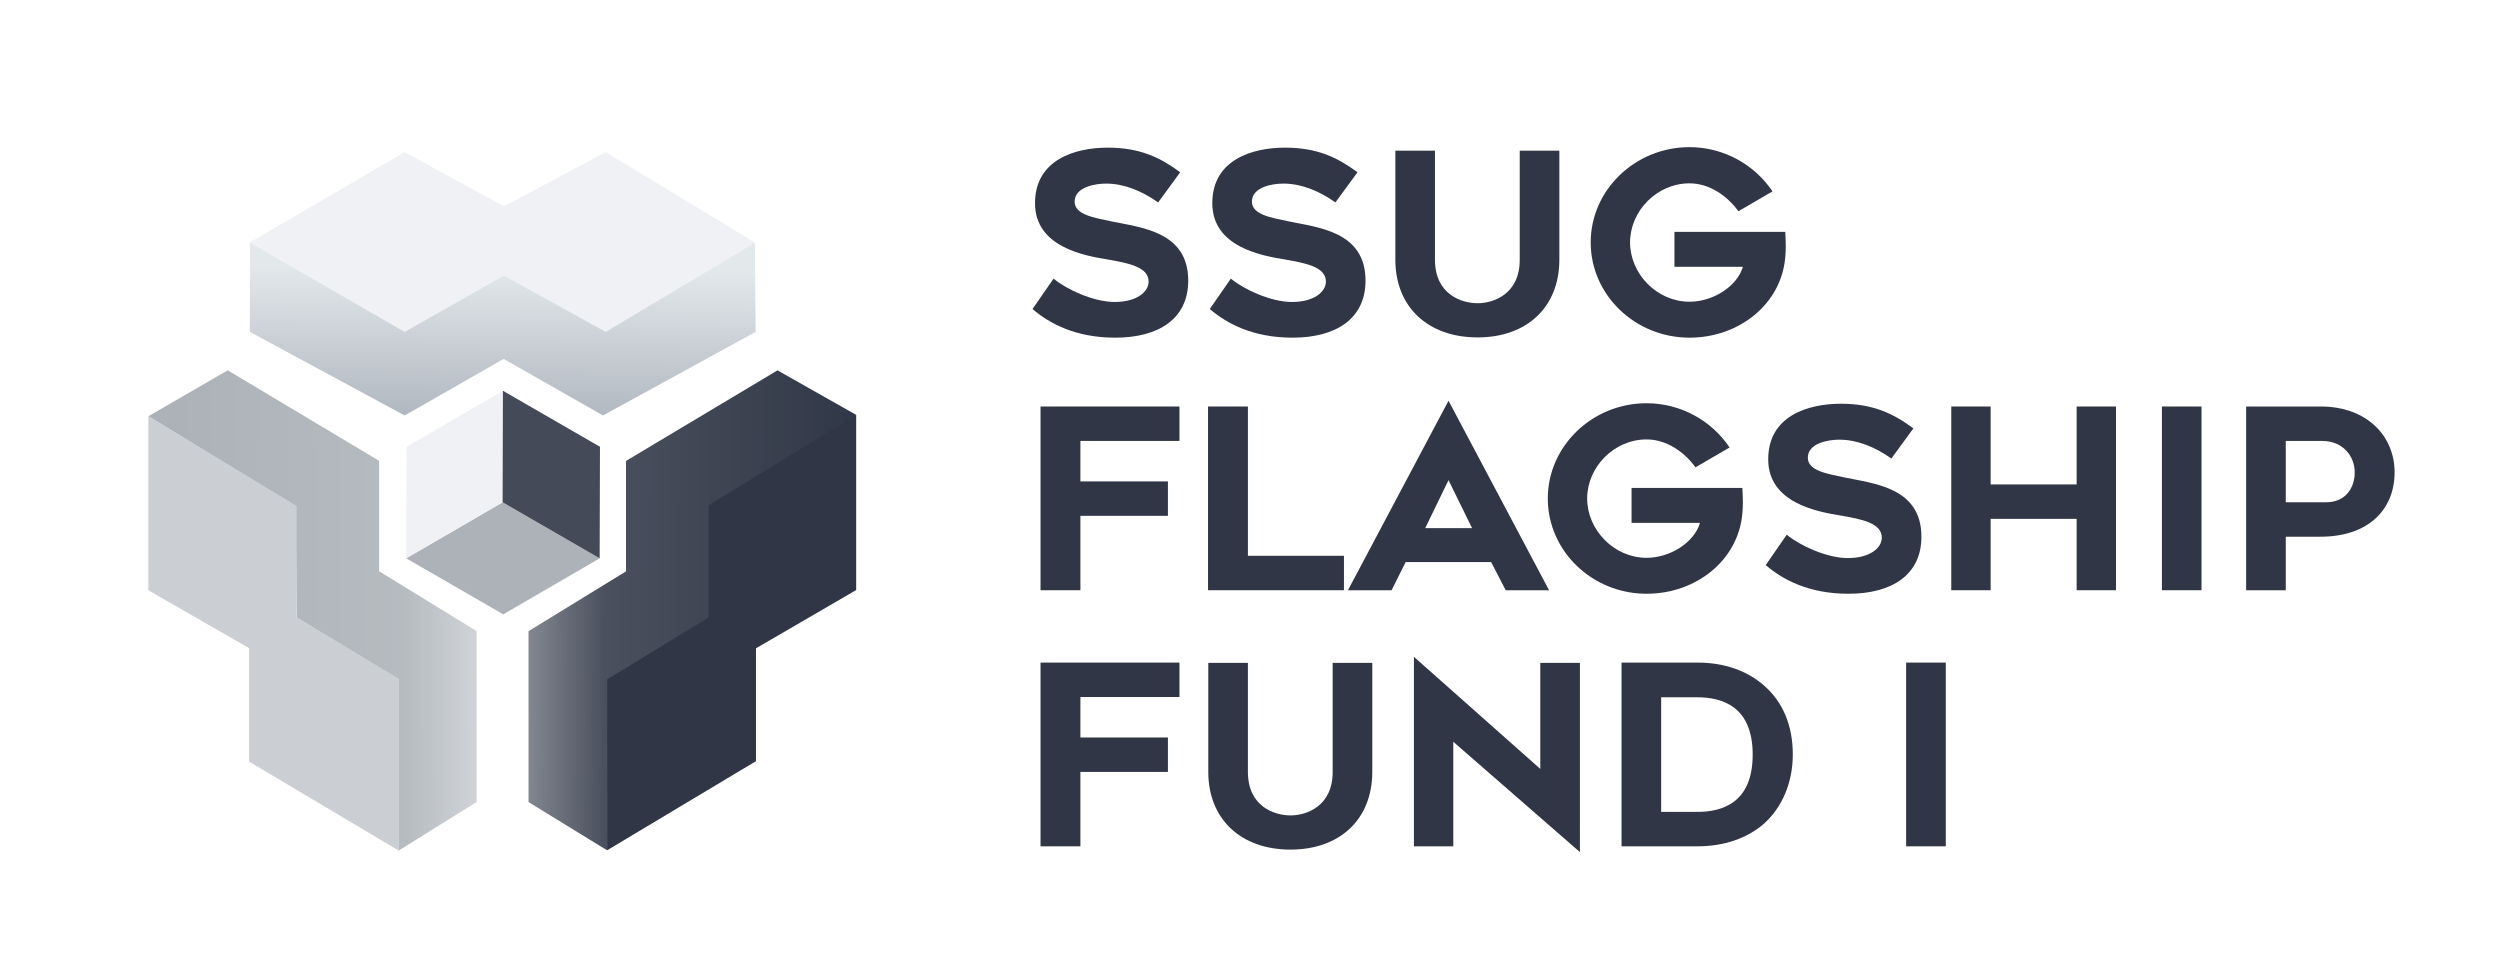
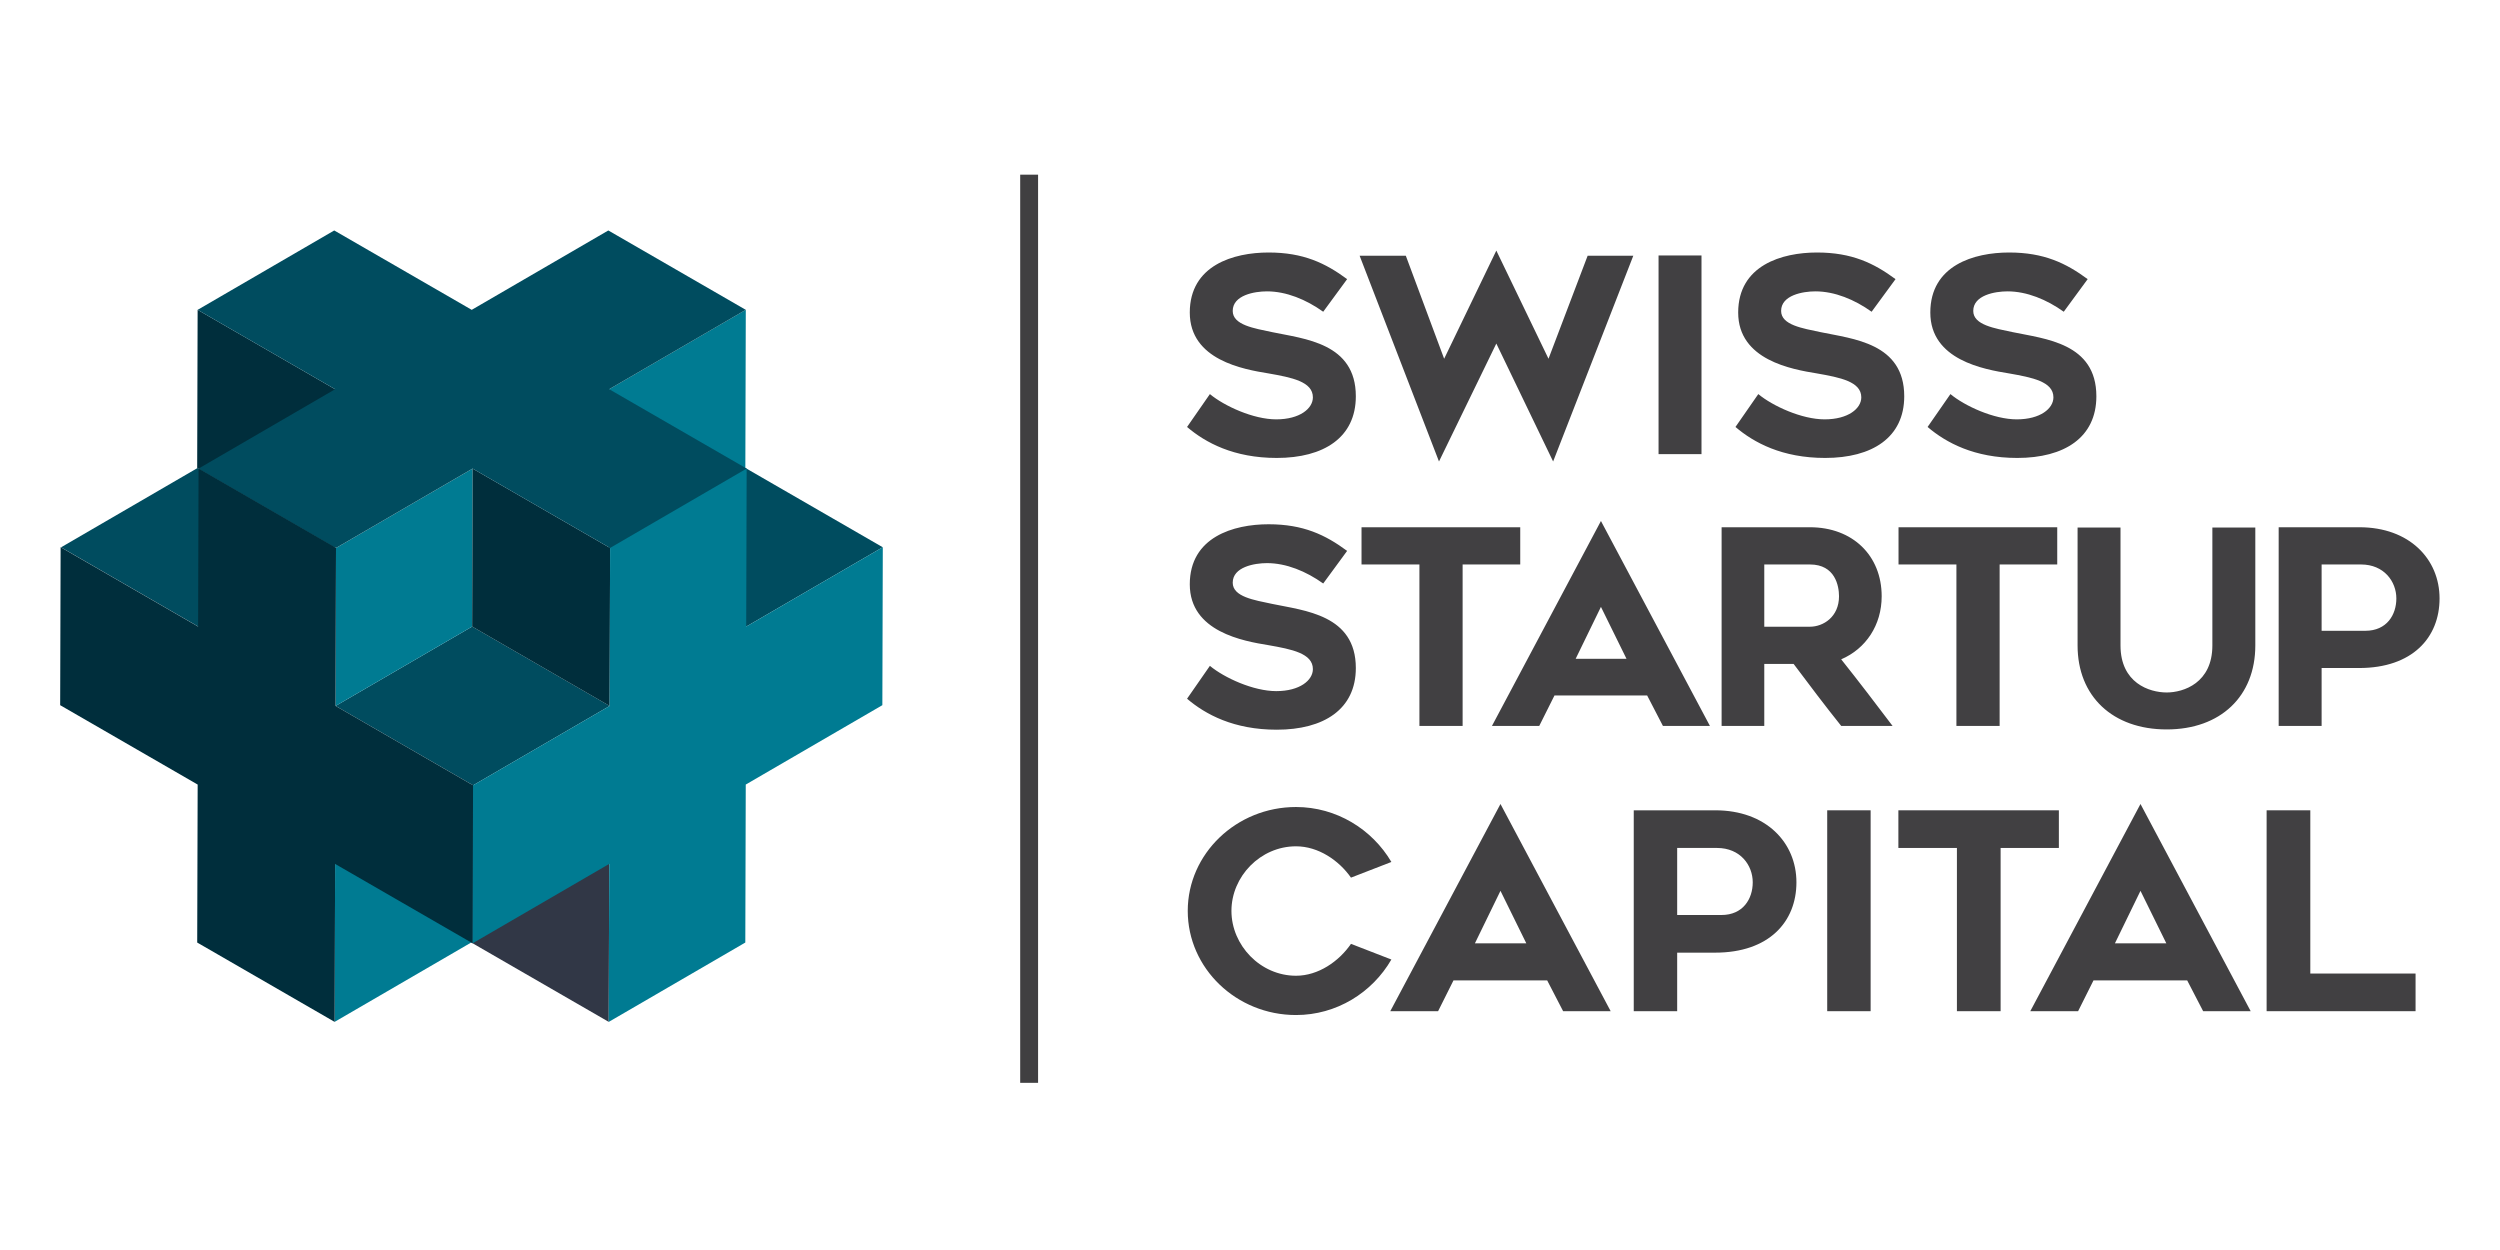
- <svg xmlns="http://www.w3.org/2000/svg" width="100%" height="100%" viewBox="0 0 2084 812" version="1.1" xml:space="preserve" style="fill-rule:evenodd;clip-rule:evenodd;stroke-linejoin:round;stroke-miterlimit:1.414;">
-   <g transform="matrix(4.16667,0,0,4.16667,400,155.844)">
-     <g transform="matrix(1.66556,0,0,1.66556,-102.054,-33.3588)">
-       <path d="M33.649,26.694L52.24,15.844L64.158,22.355L76.398,15.844L94.315,26.7L76.398,37.445L64.158,30.662L52.24,37.434L33.649,26.694Z" style="fill:rgb(240,241,244);" />
+ <svg xmlns="http://www.w3.org/2000/svg" width="100%" height="100%" viewBox="0 0 2500 1250" version="1.1" xml:space="preserve" style="fill-rule:evenodd;clip-rule:evenodd;stroke-linejoin:round;stroke-miterlimit:1.414;">
+   <g transform="matrix(4.16667,0,0,4.16667,-504.167,-616.667)">
+     <g transform="matrix(1.00819,0,0,1.00819,35.4325,-11.2354)">
+       <rect x="327.729" y="199.522" width="4.258" height="216.188" style="fill:rgb(64,63,65);" />
    </g>
-     <g transform="matrix(1.66556,0,0,1.66556,-102.054,-33.3588)">
-       <path d="M33.649,37.434L52.24,47.478L64.135,40.682L76.064,47.478L94.399,37.434L94.315,26.7L76.396,37.434L64.158,30.662L52.24,37.434L33.649,26.692L33.649,37.434Z" style="fill:url(#_Linear1);fill-rule:nonzero;" />
+     <g transform="matrix(1.00819,0,0,1.00819,35.4325,-11.2354)">
+       <path d="M164.647,288.234L131.918,269.338L99.4,288.234L132.131,307.132L164.647,288.234Z" style="fill:rgb(0,76,95);fill-rule:nonzero;" />
    </g>
-     <g transform="matrix(0.695609,0,0,0.695609,45.2752,21.7239)">
-       <g transform="matrix(2.39439,0,0,2.39439,-212.084,-78.5968)">
-         <path d="M52.544,64.39L64.204,71.121L75.787,64.39L64.128,57.658L52.544,64.39Z" style="fill:rgb(173,178,184);" />
-       </g>
-       <g transform="matrix(2.39439,0,0,2.39439,-212.084,-78.5968)">
-         <path d="M64.163,44.264L52.58,50.996L52.542,64.393L64.125,57.661L64.163,44.264Z" style="fill:rgb(240,241,244);" />
-       </g>
-       <g transform="matrix(2.39439,0,0,2.39439,-212.084,-78.5968)">
-         <path d="M75.822,50.995L64.163,44.263L64.125,57.661L75.784,64.392L75.822,50.995Z" style="fill:rgb(69,74,88);fill-rule:nonzero;" />
-       </g>
+     <g transform="matrix(1.00819,0,0,1.00819,35.4325,-11.2354)">
+       <path d="M295.003,288.212L262.272,269.315L229.756,288.212L262.485,307.108L295.003,288.212Z" style="fill:rgb(0,76,95);fill-rule:nonzero;" />
    </g>
-     <g transform="matrix(0.695609,0,0,0.695609,45.1416,21.2645)">
-       <g transform="matrix(2.39439,0,0,2.39439,-212.664,-78.5137)">
-         <path d="M67.561,93.911L76.998,99.704L77.076,79.228L89.273,71.792L89.273,58.307L106.699,47.673L106.919,47.402L97.467,42.054L79.272,52.931L79.272,66.198L67.561,73.381L67.561,93.911Z" style="fill:url(#_Linear2);fill-rule:nonzero;" />
-       </g>
-       <g transform="matrix(2.39439,0,0,2.39439,-212.664,-78.5137)">
-         <path d="M94.882,88.997L94.882,75.44L106.919,68.443L106.919,47.402L89.195,58.251L89.195,71.731L76.996,79.172L76.996,99.704L94.882,88.997Z" style="fill:rgb(48,54,69);" />
-       </g>
+     <g transform="matrix(1.00819,0,0,1.00819,35.4325,-11.2354)">
+       <path d="M164.759,325.989L197.488,344.885L230.006,325.988L197.276,307.092L164.759,325.989Z" style="fill:rgb(0,76,95);fill-rule:nonzero;" />
    </g>
-     <g transform="matrix(1.66556,0,0,1.66556,-102.054,-33.0299)">
-       <path d="M60.889,93.71L51.517,99.542L51.517,78.965L39.291,71.572L39.113,58.159L21.452,47.376L30.984,41.852L49.178,52.73L49.178,65.997L60.889,73.179L60.889,93.71Z" style="fill:url(#_Linear3);fill-rule:nonzero;" />
+     <g transform="matrix(1.00819,0,0,1.00819,35.4325,-11.2354)">
+       <path d="M164.536,401.196L197.053,382.3L197.16,344.69L164.643,363.588L164.536,401.196Z" style="fill:rgb(0,123,146);fill-rule:nonzero;" />
    </g>
-     <g transform="matrix(-1.67461,0,0,1.65465,112.725,-32.5566)">
-       <path d="M94.882,89.155L94.882,75.44L106.919,68.443L106.919,47.402L89.195,58.251L89.195,71.731L76.996,79.172L76.996,99.924L94.882,89.155Z" style="fill:rgb(203,206,210);" />
+     <g transform="matrix(1.00819,0,0,1.00819,35.4325,-11.2354)">
+       <path d="M229.785,288.192L262.302,269.295L262.409,231.686L229.892,250.584L229.785,288.192Z" style="fill:rgb(0,123,146);fill-rule:nonzero;" />
    </g>
-     <g transform="matrix(1.66556,0,0,1.66556,-102.054,-33.3588)">
-       <path d="M130.188,31.037L127.658,34.69C129.705,36.441 132.839,38.132 137.598,38.132C142.808,38.132 146.363,35.868 146.363,31.278C146.363,25.361 140.67,24.908 137.086,24.153C135.098,23.73 132.718,23.368 132.718,21.798C132.718,20.047 135.128,19.624 136.513,19.624C138.652,19.624 140.851,20.53 142.748,21.889L145.399,18.266C142.989,16.484 140.549,15.307 136.694,15.307C132.808,15.307 127.959,16.726 127.959,21.979C127.959,27.263 133.923,28.289 136.694,28.742C139.254,29.195 141.604,29.648 141.604,31.399C141.604,32.637 140.158,33.845 137.537,33.845C135.007,33.845 131.784,32.365 130.188,31.037Z" style="fill:rgb(48,54,69);fill-rule:nonzero;" />
+     <g transform="matrix(1.00819,0,0,1.00819,35.4325,-11.2354)">
+       <path d="M197.375,269.491L164.858,288.387L164.752,325.997L197.268,307.099L197.375,269.491Z" style="fill:rgb(0,123,146);fill-rule:nonzero;" />
    </g>
-     <g transform="matrix(1.66556,0,0,1.66556,-102.054,-33.3588)">
-       <path d="M151.483,31.037L148.953,34.69C151.001,36.441 154.134,38.132 158.893,38.132C164.104,38.132 167.658,35.868 167.658,31.278C167.658,25.361 161.965,24.908 158.381,24.153C156.393,23.73 154.013,23.368 154.013,21.798C154.013,20.047 156.423,19.624 157.808,19.624C159.947,19.624 162.146,20.53 164.043,21.889L166.694,18.266C164.284,16.484 161.845,15.307 157.989,15.307C154.104,15.307 149.254,16.726 149.254,21.979C149.254,27.263 155.218,28.289 157.989,28.742C160.549,29.195 162.899,29.648 162.899,31.399C162.899,32.637 161.453,33.845 158.833,33.845C156.302,33.845 153.08,32.365 151.483,31.037Z" style="fill:rgb(48,54,69);fill-rule:nonzero;" />
+     <g transform="matrix(1.00819,0,0,1.00819,35.4325,-11.2354)">
+       <path d="M197.053,382.304L229.783,401.201L229.89,363.593L197.159,344.696L197.053,382.304Z" style="fill:rgb(49,55,70);fill-rule:nonzero;" />
    </g>
-     <g transform="matrix(1.66556,0,0,1.66556,-102.054,-33.3588)">
-       <path d="M181.122,38.102C187.085,38.102 190.941,34.418 190.941,28.773L190.941,15.669L186.182,15.669L186.182,28.773C186.182,32.939 182.989,33.996 181.122,33.996C179.194,33.996 176.001,32.939 176.001,28.773L176.001,15.669L171.242,15.669L171.242,28.773C171.242,34.418 175.128,38.102 181.122,38.102Z" style="fill:rgb(48,54,69);fill-rule:nonzero;" />
+     <g transform="matrix(1.00819,0,0,1.00819,35.4325,-11.2354)">
+       <path d="M131.81,269.309L164.54,288.206L164.646,250.597L131.917,231.701L131.81,269.309Z" style="fill:rgb(0,46,60);fill-rule:nonzero;" />
    </g>
-     <g transform="matrix(1.66556,0,0,1.66556,-102.054,-33.3588)">
-       <path d="M218.079,25.421L204.766,25.421L204.766,29.618L212.989,29.618C212.296,31.973 209.405,33.815 206.573,33.815C202.658,33.815 199.435,30.463 199.435,26.689C199.435,22.915 202.658,19.594 206.573,19.594C208.953,19.594 211.091,21.074 212.447,22.945L216.543,20.56C214.375,17.33 210.67,15.247 206.573,15.247C200.037,15.247 194.706,20.409 194.706,26.689C194.706,32.999 200.037,38.132 206.573,38.132C212.507,38.132 217.598,34.116 218.079,28.471C218.11,28.018 218.14,27.595 218.14,27.203C218.14,26.719 218.11,26.025 218.079,25.421Z" style="fill:rgb(48,54,69);fill-rule:nonzero;" />
+     <g transform="matrix(1.00819,0,0,1.00819,35.4325,-11.2354)">
+       <path d="M230.104,288.386L197.375,269.489L197.268,307.098L229.998,325.995L230.104,288.386Z" style="fill:rgb(0,46,60);fill-rule:nonzero;" />
    </g>
-     <g transform="matrix(1.66556,0,0,1.66556,-102.054,-33.3588)">
-       <path d="M133.411,50.536L145.308,50.536L145.308,46.4L128.621,46.4L128.621,68.47L133.411,68.47L133.411,59.534L143.923,59.534L143.923,55.398L133.411,55.398L133.411,50.536Z" style="fill:rgb(48,54,69);fill-rule:nonzero;" />
+     <g transform="matrix(1.00819,0,0,1.00819,35.4325,-11.2354)">
+       <path d="M229.885,250.593L262.402,231.696L229.682,212.804L197.165,231.701L164.435,212.804L131.917,231.702L164.647,250.598L132.131,269.495L164.851,288.386L197.368,269.489L230.098,288.385L262.614,269.489L229.885,250.593Z" style="fill:rgb(0,76,95);fill-rule:nonzero;" />
    </g>
-     <g transform="matrix(1.66556,0,0,1.66556,-102.054,-33.3588)">
-       <path d="M165.067,64.334L153.531,64.334L153.531,46.4L148.742,46.4L148.742,68.47L165.067,68.47L165.067,64.334Z" style="fill:rgb(48,54,69);fill-rule:nonzero;" />
+     <g transform="matrix(1.00819,0,0,1.00819,35.4325,-11.2354)">
+       <path d="M164.752,325.988L164.858,288.38L132.138,269.488L132.031,307.097L99.301,288.201L99.195,325.81L131.925,344.707L131.818,382.315L164.538,401.207L164.644,363.597L197.375,382.494L197.481,344.885L164.752,325.988Z" style="fill:rgb(0,46,60);fill-rule:nonzero;" />
    </g>
-     <g transform="matrix(1.66556,0,0,1.66556,-102.054,-33.3588)">
-       <path d="M165.549,68.47L170.79,68.47L172.477,65.089L182.748,65.089L184.495,68.47L189.706,68.47L177.628,45.706L165.549,68.47ZM174.826,61.013L177.628,55.247L180.459,61.013L174.826,61.013Z" style="fill:rgb(48,54,69);fill-rule:nonzero;" />
+     <g transform="matrix(1.00819,0,0,1.00819,35.4325,-11.2354)">
+       <path d="M262.506,307.095L262.612,269.486L230.104,288.378L229.998,325.987L197.481,344.884L197.375,382.493L229.892,363.596L229.785,401.205L262.293,382.313L262.399,344.705L294.917,325.807L295.023,288.198L262.506,307.095Z" style="fill:rgb(0,123,146);fill-rule:nonzero;" />
    </g>
-     <g transform="matrix(1.66556,0,0,1.66556,-102.054,-33.3588)">
-       <path d="M212.926,56.182L199.613,56.182L199.613,60.379L207.836,60.379C207.143,62.734 204.252,64.576 201.42,64.576C197.505,64.576 194.282,61.224 194.282,57.45C194.282,53.676 197.505,50.355 201.42,50.355C203.8,50.355 205.938,51.835 207.294,53.707L211.39,51.321C209.221,48.091 205.517,46.008 201.42,46.008C194.884,46.008 189.553,51.17 189.553,57.45C189.553,63.76 194.884,68.893 201.42,68.893C207.354,68.893 212.444,64.878 212.926,59.232C212.956,58.779 212.987,58.356 212.987,57.964C212.987,57.481 212.956,56.786 212.926,56.182Z" style="fill:rgb(48,54,69);fill-rule:nonzero;" />
+     <g transform="matrix(1.00819,0,0,1.00819,35.4325,-11.2354)">
+       <path d="M372.887,316.446L367.452,324.273C371.852,328.026 378.58,331.648 388.803,331.648C399.992,331.648 407.628,326.798 407.628,316.964C407.628,304.284 395.4,303.313 387.701,301.697C383.433,300.79 378.321,300.013 378.321,296.65C378.321,292.897 383.497,291.992 386.472,291.992C391.065,291.992 395.789,293.932 399.863,296.844L405.557,289.082C400.381,285.264 395.143,282.742 386.86,282.742C378.516,282.742 368.1,285.782 368.1,297.039C368.1,308.36 380.908,310.559 386.86,311.529C392.359,312.499 397.405,313.471 397.405,317.222C397.405,319.876 394.3,322.463 388.673,322.463C383.238,322.463 376.316,319.292 372.887,316.446ZM446.765,292.315L446.765,283.453L408.984,283.453L408.984,292.315L422.765,292.315L422.765,330.743L433.05,330.743L433.05,292.315L446.765,292.315ZM440.036,330.743L451.293,330.743L454.917,323.497L476.977,323.497L480.729,330.743L491.919,330.743L465.977,281.964L440.036,330.743ZM459.961,314.764L465.977,302.408L472.059,314.764L459.961,314.764ZM504.859,330.743L504.859,315.993L511.847,315.993C515.728,321.169 519.284,325.892 523.168,330.743L535.394,330.743C531.577,325.696 527.242,320.005 523.168,314.894C529.055,312.37 532.806,306.741 532.806,299.884C532.806,290.181 525.884,283.453 515.728,283.453L494.702,283.453L494.702,330.743L504.859,330.743ZM504.859,307.132L504.859,292.315L515.728,292.315C521.742,292.315 522.65,297.427 522.65,299.884C522.65,304.802 518.896,307.132 515.728,307.132L504.859,307.132ZM574.598,292.315L574.598,283.453L536.817,283.453L536.817,292.315L550.597,292.315L550.597,330.743L560.884,330.743L560.884,292.315L574.598,292.315ZM600.659,331.584C613.468,331.584 621.75,323.691 621.75,311.594L621.75,283.518L611.527,283.518L611.527,311.594C611.527,320.522 604.671,322.786 600.659,322.786C596.519,322.786 589.66,320.522 589.66,311.594L589.66,283.518L579.44,283.518L579.44,311.594C579.44,323.691 587.785,331.584 600.659,331.584ZM646.525,283.453L627.311,283.453L627.311,330.743L637.534,330.743L637.534,316.964L646.461,316.964C659.141,316.964 665.609,309.719 665.609,300.401C665.609,291.022 658.429,283.453 646.525,283.453ZM647.948,308.101L637.534,308.101L637.534,292.315L646.913,292.315C652.412,292.315 655.324,296.391 655.324,300.401C655.324,304.284 653.059,308.101 647.948,308.101Z" style="fill:rgb(65,64,66);fill-rule:nonzero;" />
    </g>
-     <g transform="matrix(1.66556,0,0,1.66556,-102.054,-33.3588)">
-       <path d="M218.258,61.798L215.727,65.451C217.776,67.202 220.908,68.893 225.667,68.893C230.878,68.893 234.432,66.629 234.432,62.04C234.432,56.122 228.739,55.669 225.155,54.914C223.167,54.492 220.788,54.129 220.788,52.559C220.788,50.808 223.197,50.385 224.583,50.385C226.721,50.385 228.92,51.291 230.818,52.65L233.468,49.027C231.059,47.246 228.619,46.068 224.764,46.068C220.878,46.068 216.029,47.487 216.029,52.74C216.029,58.024 221.993,59.051 224.764,59.503C227.324,59.956 229.673,60.409 229.673,62.16C229.673,63.398 228.227,64.606 225.607,64.606C223.077,64.606 219.854,63.126 218.258,61.798Z" style="fill:rgb(48,54,69);fill-rule:nonzero;" />
+     <g transform="matrix(1.00819,0,0,1.00819,35.4325,-11.2354)">
+       <path d="M372.887,251.754L367.452,259.581C371.852,263.334 378.58,266.956 388.803,266.956C399.992,266.956 407.628,262.105 407.628,252.271C407.628,239.592 395.4,238.621 387.701,237.005C383.433,236.096 378.321,235.321 378.321,231.958C378.321,228.205 383.497,227.3 386.472,227.3C391.065,227.3 395.789,229.24 399.863,232.152L405.557,224.389C400.381,220.572 395.143,218.05 386.86,218.05C378.516,218.05 368.1,221.089 368.1,232.345C368.1,243.668 380.908,245.866 386.86,246.837C392.359,247.806 397.405,248.779 397.405,252.53C397.405,255.183 394.3,257.77 388.673,257.77C383.238,257.77 376.316,254.599 372.887,251.754ZM473.678,218.826L462.809,218.826L453.494,243.344L441.073,217.596L428.652,243.344L419.529,218.826L408.533,218.826L427.424,267.799L441.073,239.72L454.594,267.799L473.678,218.826ZM489.914,218.761L479.692,218.761L479.692,266.052L489.914,266.052L489.914,218.761ZM503.435,251.754L498.001,259.581C502.4,263.334 509.128,266.956 519.351,266.956C530.54,266.956 538.176,262.105 538.176,252.271C538.176,239.592 525.949,238.621 518.25,237.005C513.979,236.096 508.869,235.321 508.869,231.958C508.869,228.205 514.044,227.3 517.02,227.3C521.614,227.3 526.337,229.24 530.411,232.152L536.104,224.389C530.931,220.572 525.69,218.05 517.408,218.05C509.063,218.05 498.647,221.089 498.647,232.345C498.647,243.668 511.456,245.866 517.408,246.837C522.906,247.806 527.954,248.779 527.954,252.53C527.954,255.183 524.85,257.77 519.221,257.77C513.786,257.77 506.864,254.599 503.435,251.754ZM549.172,251.754L543.737,259.581C548.138,263.334 554.865,266.956 565.087,266.956C576.277,266.956 583.913,262.105 583.913,252.271C583.913,239.592 571.685,238.621 563.986,237.005C559.718,236.096 554.606,235.321 554.606,231.958C554.606,228.205 559.782,227.3 562.757,227.3C567.351,227.3 572.074,229.24 576.148,232.152L581.842,224.389C576.666,220.572 571.427,218.05 563.145,218.05C554.801,218.05 544.385,221.089 544.385,232.345C544.385,243.668 557.193,245.866 563.145,246.837C568.644,247.806 573.69,248.779 573.69,252.53C573.69,255.183 570.584,257.77 564.958,257.77C559.523,257.77 552.602,254.599 549.172,251.754Z" style="fill:rgb(65,64,66);fill-rule:nonzero;" />
    </g>
-     <g transform="matrix(1.66556,0,0,1.66556,-102.054,-33.3588)">
-       <path d="M257.806,46.4L253.077,46.4L253.077,55.761L242.746,55.761L242.746,46.4L238.017,46.4L238.017,68.47L242.746,68.47L242.746,59.896L253.077,59.896L253.077,68.47L257.806,68.47L257.806,46.4Z" style="fill:rgb(48,54,69);fill-rule:nonzero;" />
+     <g transform="matrix(1.00819,0,0,1.00819,35.4325,-11.2354)">
+       <path d="M416.09,386.357L406.474,382.629C403.595,386.815 398.689,390.217 393.39,390.217C384.886,390.217 378.017,382.956 378.017,374.779C378.017,366.602 384.886,359.406 393.39,359.406C398.689,359.406 403.595,362.742 406.474,366.863L416.09,363.134C411.511,355.35 403.006,350.051 393.39,350.051C379.195,350.051 367.616,361.172 367.616,374.779C367.616,388.451 379.195,399.571 393.39,399.571C403.006,399.571 411.511,394.273 416.09,386.357Z" style="fill:rgb(65,64,66);fill-rule:nonzero;" />
    </g>
-     <g transform="matrix(1.66556,0,0,1.66556,-102.054,-33.3588)">
-       <rect x="263.318" y="46.4" width="4.759" height="22.07" style="fill:rgb(48,54,69);fill-rule:nonzero;" />
+     <g transform="matrix(1.00819,0,0,1.00819,35.4325,-11.2354)">
+       <path d="M415.828,398.656L427.211,398.656L430.874,391.329L453.181,391.329L456.975,398.656L468.292,398.656L442.06,349.332L415.828,398.656ZM435.976,382.498L442.06,370.003L448.209,382.498L435.976,382.498Z" style="fill:rgb(65,64,66);fill-rule:nonzero;" />
    </g>
-     <g transform="matrix(1.66556,0,0,1.66556,-102.054,-33.3588)">
-       <path d="M282.384,46.4L273.438,46.4L273.438,68.47L278.197,68.47L278.197,62.04L282.354,62.04C288.257,62.04 291.27,58.658 291.27,54.31C291.27,49.933 287.926,46.4 282.384,46.4ZM283.047,57.903L278.197,57.903L278.197,50.536L282.565,50.536C285.125,50.536 286.48,52.439 286.48,54.31C286.48,56.122 285.426,57.903 283.047,57.903Z" style="fill:rgb(48,54,69);fill-rule:nonzero;" />
+     <g transform="matrix(1.00819,0,0,1.00819,35.4325,-11.2354)">
+       <path d="M493.216,350.836L473.787,350.836L473.787,398.656L484.123,398.656L484.123,384.722L493.15,384.722C505.972,384.722 512.513,377.395 512.513,367.975C512.513,358.49 505.252,350.836 493.216,350.836ZM494.655,375.76L484.123,375.76L484.123,359.798L493.608,359.798C499.169,359.798 502.112,363.919 502.112,367.975C502.112,371.9 499.823,375.76 494.655,375.76Z" style="fill:rgb(65,64,66);fill-rule:nonzero;" />
    </g>
-     <g transform="matrix(1.66556,0,0,1.66556,-102.054,-33.3588)">
-       <path d="M133.411,81.298L145.308,81.298L145.308,77.161L128.621,77.161L128.621,99.231L133.411,99.231L133.411,90.295L143.923,90.295L143.923,86.158L133.411,86.158L133.411,81.298Z" style="fill:rgb(48,54,69);fill-rule:nonzero;" />
+     <g transform="matrix(1.00819,0,0,1.00819,35.4325,-11.2354)">
+       <rect x="519.84" y="350.836" width="10.336" height="47.82" style="fill:rgb(65,64,66);fill-rule:nonzero;" />
    </g>
-     <g transform="matrix(1.66556,0,0,1.66556,-102.054,-33.3588)">
-       <path d="M158.652,99.624C164.616,99.624 168.471,95.941 168.471,90.295L168.471,77.191L163.712,77.191L163.712,90.295C163.712,94.461 160.519,95.518 158.652,95.518C156.724,95.518 153.531,94.461 153.531,90.295L153.531,77.191L148.772,77.191L148.772,90.295C148.772,95.941 152.658,99.624 158.652,99.624Z" style="fill:rgb(48,54,69);fill-rule:nonzero;" />
+     <g transform="matrix(1.00819,0,0,1.00819,35.4325,-11.2354)">
+       <path d="M574.986,359.798L574.986,350.836L536.783,350.836L536.783,359.798L550.717,359.798L550.717,398.656L561.118,398.656L561.118,359.798L574.986,359.798Z" style="fill:rgb(65,64,66);fill-rule:nonzero;" />
    </g>
-     <g transform="matrix(1.66556,0,0,1.66556,-102.054,-33.3588)">
-       <path d="M178.2,86.672L193.411,99.926L193.411,77.191L188.652,77.191L188.652,89.932L173.471,76.467L173.471,99.231L178.2,99.231L178.2,86.672Z" style="fill:rgb(48,54,69);fill-rule:nonzero;" />
+     <g transform="matrix(1.00819,0,0,1.00819,35.4325,-11.2354)">
+       <path d="M568.183,398.656L579.565,398.656L583.229,391.329L605.536,391.329L609.33,398.656L620.647,398.656L594.415,349.332L568.183,398.656ZM588.331,382.498L594.415,370.003L600.564,382.498L588.331,382.498Z" style="fill:rgb(65,64,66);fill-rule:nonzero;" />
    </g>
-     <g transform="matrix(1.66556,0,0,1.66556,-102.054,-33.3588)">
-       <path d="M198.411,99.231L207.507,99.231C210.73,99.231 213.531,98.265 215.549,96.484C217.718,94.522 218.983,91.563 218.983,88.181C218.983,84.77 217.808,81.901 215.549,79.939C213.501,78.127 210.76,77.161 207.507,77.161L198.411,77.161L198.411,99.231ZM203.17,95.095L203.17,81.328L207.507,81.328C210.489,81.328 214.164,82.415 214.164,88.211C214.164,94.008 210.519,95.095 207.507,95.095L203.17,95.095Z" style="fill:rgb(48,54,69);fill-rule:nonzero;" />
-     </g>
-     <g transform="matrix(1.66556,0,0,1.66556,-102.054,-33.3588)">
-       <rect x="232.597" y="77.161" width="4.76" height="22.07" style="fill:rgb(48,54,69);fill-rule:nonzero;" />
+     <g transform="matrix(1.00819,0,0,1.00819,35.4325,-11.2354)">
+       <path d="M659.897,389.694L634.842,389.694L634.842,350.836L624.441,350.836L624.441,398.656L659.897,398.656L659.897,389.694Z" style="fill:rgb(65,64,66);fill-rule:nonzero;" />
    </g>
  </g>
-   <defs>
-     <linearGradient id="_Linear1" x1="0" y1="0" x2="1" y2="0" gradientUnits="userSpaceOnUse" gradientTransform="matrix(0.319004,-23.13,-23.13,-0.319004,63.703,52.878)">
-       <stop offset="0" style="stop-color:rgb(162,169,179);stop-opacity:1" />
-       <stop offset="1" style="stop-color:rgb(227,232,235);stop-opacity:1" />
-     </linearGradient>
-     <linearGradient id="_Linear2" x1="0" y1="0" x2="1" y2="0" gradientUnits="userSpaceOnUse" gradientTransform="matrix(43.199,0.125,0.125,-43.199,63.828,70.778)">
-       <stop offset="0" style="stop-color:rgb(153,158,166);stop-opacity:1" />
-       <stop offset="0.3" style="stop-color:rgb(74,80,93);stop-opacity:1" />
-       <stop offset="1" style="stop-color:rgb(48,55,70);stop-opacity:1" />
-     </linearGradient>
-     <linearGradient id="_Linear3" x1="0" y1="0" x2="1" y2="0" gradientUnits="userSpaceOnUse" gradientTransform="matrix(-43.849,0.199001,0.199001,43.849,65.299,70.501)">
-       <stop offset="0" style="stop-color:rgb(221,224,227);stop-opacity:1" />
-       <stop offset="0.3" style="stop-color:rgb(182,187,192);stop-opacity:1" />
-       <stop offset="1" style="stop-color:rgb(172,177,184);stop-opacity:1" />
-     </linearGradient>
-   </defs>
</svg>
